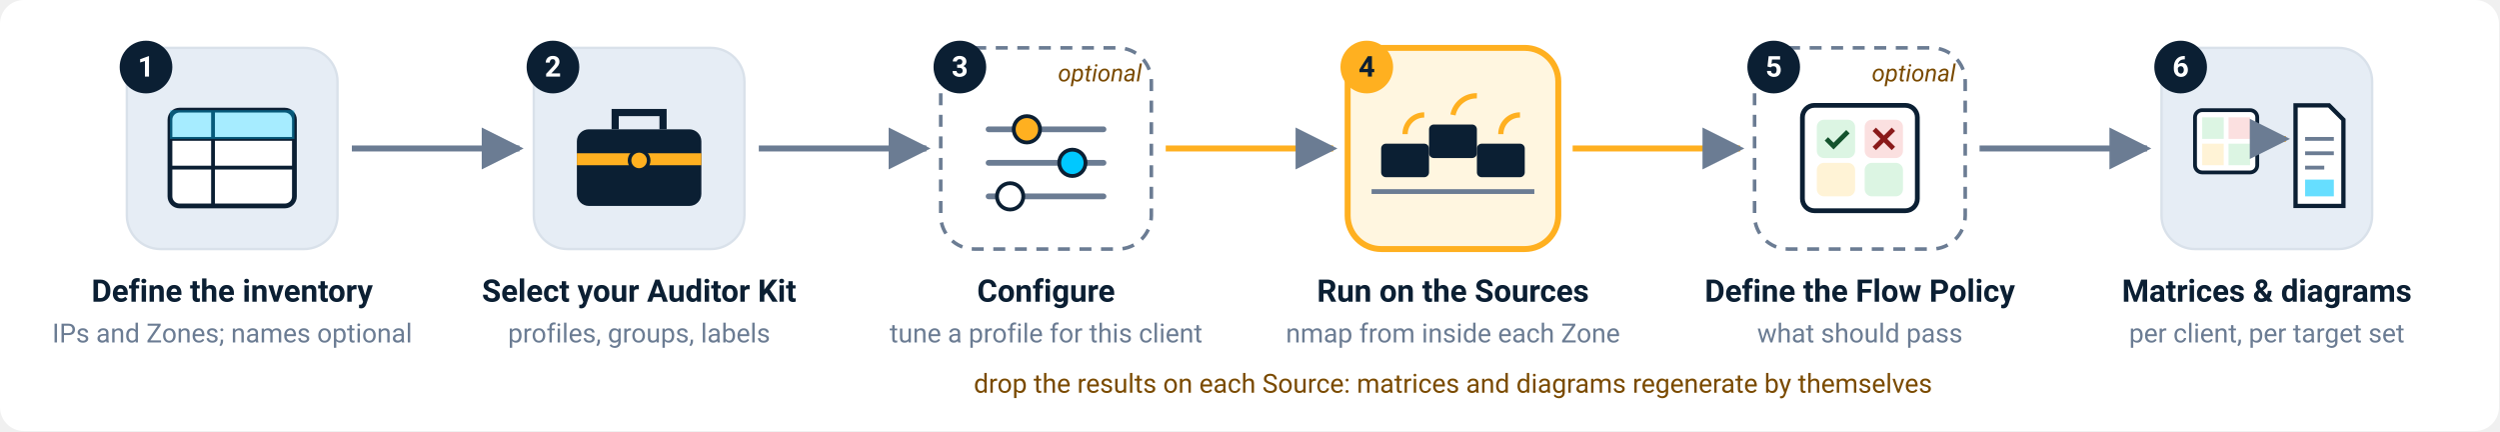
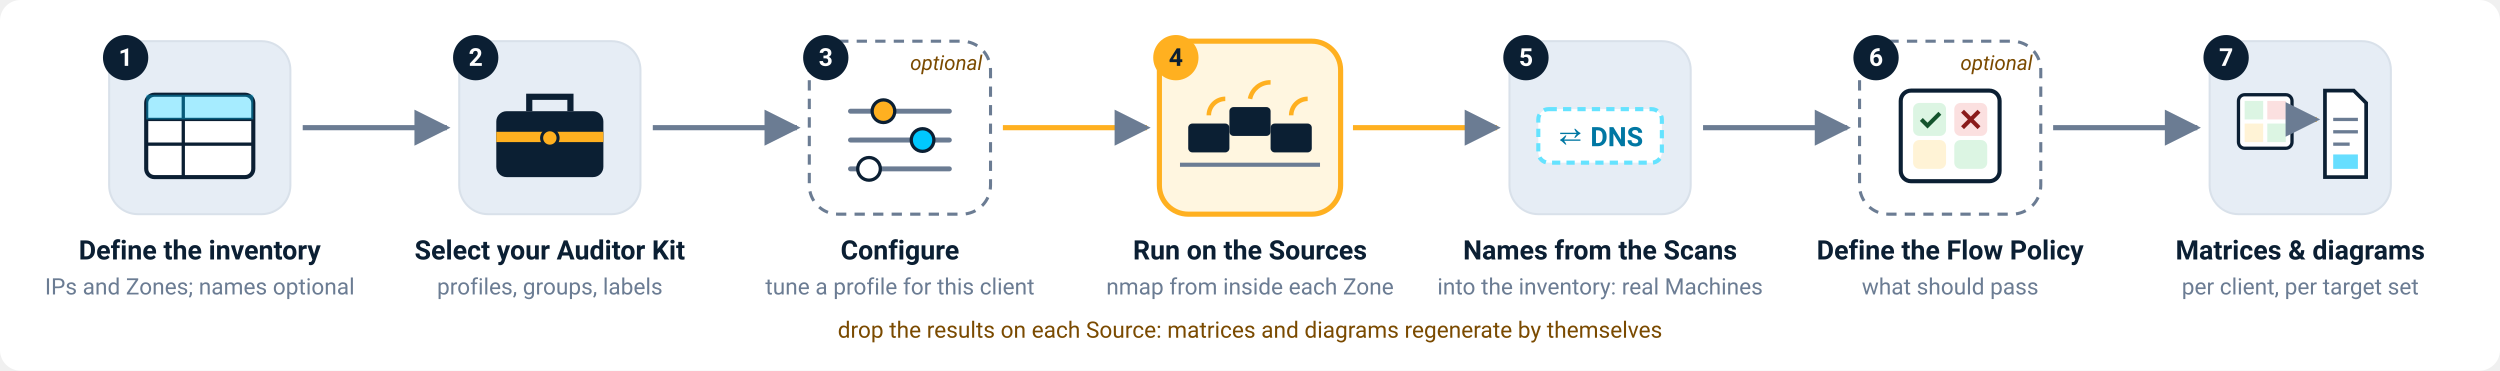
- <svg xmlns="http://www.w3.org/2000/svg" width="1044" height="180" viewBox="-12 -12 1044 180" role="img" aria-label="SegOWL work process in six steps">
-   <rect x="-12" y="-12" width="1044" height="180" rx="10" fill="#fff" />
+ <svg xmlns="http://www.w3.org/2000/svg" width="1214" height="180" viewBox="-12 -12 1214 180" role="img" aria-label="SegOWL work process in seven steps">
+   <rect x="-12" y="-12" width="1214" height="180" rx="10" fill="#fff" />
  <defs>
    <marker id="fa" viewBox="0 0 10 10" refX="9" refY="5" markerWidth="7" markerHeight="7" orient="auto">
      <path d="M0 0L10 5L0 10z" fill="#6B7C93" />
    </marker>
  </defs>
  <rect x="41" y="8" width="88" height="84" rx="14" fill="#E6EDF5" stroke="#d9e1ea" stroke-width="1" />
  <circle cx="49" cy="16" r="11" fill="#0B1F33" />
  <text x="49" y="20" text-anchor="middle" fill="#fff" style="font-family:-apple-system,'Segoe UI',Roboto,Helvetica,Arial,sans-serif;font-weight:700;font-size:12px">1</text>
  <g transform="translate(85 54)">
    <rect x="-26" y="-20" width="52" height="40" rx="4" fill="#fff" stroke="#0B1F33" stroke-width="2" />
    <path d="M-26 -8H26M-26 4H26M-8 -20V20" stroke="#0B1F33" stroke-width="1.6" />
    <rect x="-26" y="-20" width="52" height="12" fill="#00C8FF" opacity=".35" />
  </g>
  <text x="85" y="114" text-anchor="middle" style="font-family:-apple-system,'Segoe UI',Roboto,Helvetica,Arial,sans-serif;font-weight:700;font-size:13px;fill:#0B1F33">Define the inventory</text>
  <text x="85" y="131" text-anchor="middle" style="font-family:-apple-system,'Segoe UI',Roboto,Helvetica,Arial,sans-serif;font-weight:400;font-size:11px;fill:#6B7C93">IPs and Zones; names optional</text>
  <path d="M135 50H205" stroke="#6B7C93" stroke-width="2.5" marker-end="url(#fa)" />
  <rect x="211" y="8" width="88" height="84" rx="14" fill="#E6EDF5" stroke="#d9e1ea" stroke-width="1" />
  <circle cx="219" cy="16" r="11" fill="#0B1F33" />
  <text x="219" y="20" text-anchor="middle" fill="#fff" style="font-family:-apple-system,'Segoe UI',Roboto,Helvetica,Arial,sans-serif;font-weight:700;font-size:12px">2</text>
  <g transform="translate(255 54)">
    <rect x="-26" y="-12" width="52" height="32" rx="5" fill="#0B1F33" />
    <path d="M-10 -12V-19H10V-12" fill="none" stroke="#0B1F33" stroke-width="3" />
    <rect x="-26" y="-2" width="52" height="5" fill="#FFB020" />
    <circle cx="0" cy="1" r="4" fill="#FFB020" stroke="#0B1F33" stroke-width="1.5" />
  </g>
  <text x="255" y="114" text-anchor="middle" style="font-family:-apple-system,'Segoe UI',Roboto,Helvetica,Arial,sans-serif;font-weight:700;font-size:13px;fill:#0B1F33">Select your Auditor Kit</text>
  <text x="255" y="131" text-anchor="middle" style="font-family:-apple-system,'Segoe UI',Roboto,Helvetica,Arial,sans-serif;font-weight:400;font-size:11px;fill:#6B7C93">profiles, groups, labels</text>
  <path d="M305 50H375" stroke="#6B7C93" stroke-width="2.5" marker-end="url(#fa)" />
  <rect x="381" y="8" width="88" height="84" rx="14" fill="#fff" stroke="#6B7C93" stroke-width="1.5" stroke-dasharray="5 4" />
  <circle cx="389" cy="16" r="11" fill="#0B1F33" />
  <text x="389" y="20" text-anchor="middle" fill="#fff" style="font-family:-apple-system,'Segoe UI',Roboto,Helvetica,Arial,sans-serif;font-weight:700;font-size:12px">3</text>
  <text x="465" y="22" text-anchor="end" style="font-family:-apple-system,'Segoe UI',Roboto,Helvetica,Arial,sans-serif;font-style:italic;font-size:10px;fill:#7a4a00">optional</text>
  <g transform="translate(425 54)">
    <path d="M-24 -12H24M-24 2H24M-24 16H24" stroke="#6B7C93" stroke-width="2.4" stroke-linecap="round" />
    <circle cx="-8" cy="-12" r="5.5" fill="#FFB020" stroke="#0B1F33" stroke-width="1.6" />
    <circle cx="11" cy="2" r="5.5" fill="#00C8FF" stroke="#0B1F33" stroke-width="1.6" />
    <circle cx="-15" cy="16" r="5.5" fill="#fff" stroke="#0B1F33" stroke-width="1.6" />
  </g>
  <text x="425" y="114" text-anchor="middle" style="font-family:-apple-system,'Segoe UI',Roboto,Helvetica,Arial,sans-serif;font-weight:700;font-size:13px;fill:#0B1F33">Configure</text>
  <text x="425" y="131" text-anchor="middle" style="font-family:-apple-system,'Segoe UI',Roboto,Helvetica,Arial,sans-serif;font-weight:400;font-size:11px;fill:#6B7C93">tune a profile for this client</text>
  <path d="M475 50H545" stroke="#FFB020" stroke-width="2.5" marker-end="url(#fa)" />
  <rect x="551" y="8" width="88" height="84" rx="14" fill="#fff6e0" stroke="#FFB020" stroke-width="2.5" />
  <circle cx="559" cy="16" r="11" fill="#FFB020" />
  <text x="559" y="20" text-anchor="middle" fill="#0B1F33" style="font-family:-apple-system,'Segoe UI',Roboto,Helvetica,Arial,sans-serif;font-weight:700;font-size:12px">4</text>
  <g transform="translate(595 54)">
    <rect x="-30" y="-6" width="20" height="14" rx="2" fill="#0B1F33" />
    <rect x="-10" y="-14" width="20" height="14" rx="2" fill="#0B1F33" />
    <rect x="10" y="-6" width="20" height="14" rx="2" fill="#0B1F33" />
    <path d="M-20 -10A8 8 0 0 1 -12 -18M0 -18A10 10 0 0 1 10 -26M20 -10A8 8 0 0 1 28 -18" fill="none" stroke="#FFB020" stroke-width="2.2" />
    <path d="M-34 14H34" stroke="#6B7C93" stroke-width="2" />
  </g>
  <text x="595" y="114" text-anchor="middle" style="font-family:-apple-system,'Segoe UI',Roboto,Helvetica,Arial,sans-serif;font-weight:700;font-size:13px;fill:#0B1F33">Run on the Sources</text>
  <text x="595" y="131" text-anchor="middle" style="font-family:-apple-system,'Segoe UI',Roboto,Helvetica,Arial,sans-serif;font-weight:400;font-size:11px;fill:#6B7C93">nmap from inside each Zone</text>
  <path d="M645 50H715" stroke="#FFB020" stroke-width="2.5" marker-end="url(#fa)" />
-   <rect x="721" y="8" width="88" height="84" rx="14" fill="#fff" stroke="#6B7C93" stroke-width="1.5" stroke-dasharray="5 4" />
+   <rect x="721" y="8" width="88" height="84" rx="14" fill="#E6EDF5" stroke="#d9e1ea" stroke-width="1" />
  <circle cx="729" cy="16" r="11" fill="#0B1F33" />
  <text x="729" y="20" text-anchor="middle" fill="#fff" style="font-family:-apple-system,'Segoe UI',Roboto,Helvetica,Arial,sans-serif;font-weight:700;font-size:12px">5</text>
-   <text x="805" y="22" text-anchor="end" style="font-family:-apple-system,'Segoe UI',Roboto,Helvetica,Arial,sans-serif;font-style:italic;font-size:10px;fill:#7a4a00">optional</text>
  <g transform="translate(765 54)">
-     <rect x="-24" y="-22" width="48" height="44" rx="5" fill="#fff" stroke="#0B1F33" stroke-width="2" />
-     <rect x="-18" y="-16" width="16" height="16" rx="3" fill="#dcf5e3" />
-     <rect x="2" y="-16" width="16" height="16" rx="3" fill="#fbe0e0" />
-     <rect x="-18" y="2" width="16" height="14" rx="3" fill="#fff3d6" />
-     <rect x="2" y="2" width="16" height="14" rx="3" fill="#dcf5e3" />
-     <path d="M-14 -8l3 3 6-6" fill="none" stroke="#14532d" stroke-width="2" />
-     <path d="M6 -12l8 8M14 -12l-8 8" stroke="#8a1a1a" stroke-width="2" />
+     <rect x="-30" y="-13" width="60" height="26" rx="5" fill="#fff" stroke="#65E3FF" stroke-width="2" stroke-dasharray="4 3" />
+     <text x="0" y="5" text-anchor="middle" style="font-family:-apple-system,'Segoe UI',Roboto,Helvetica,Arial,sans-serif;font-weight:700;font-size:13px;fill:#0077a3">⇄ DNS</text>
  </g>
-   <text x="765" y="114" text-anchor="middle" style="font-family:-apple-system,'Segoe UI',Roboto,Helvetica,Arial,sans-serif;font-weight:700;font-size:13px;fill:#0B1F33">Define the Flow Policy</text>
-   <text x="765" y="131" text-anchor="middle" style="font-family:-apple-system,'Segoe UI',Roboto,Helvetica,Arial,sans-serif;font-weight:400;font-size:11px;fill:#6B7C93">what should pass</text>
+   <text x="765" y="114" text-anchor="middle" style="font-family:-apple-system,'Segoe UI',Roboto,Helvetica,Arial,sans-serif;font-weight:700;font-size:13px;fill:#0B1F33">Names from the Scans</text>
+   <text x="765" y="131" text-anchor="middle" style="font-family:-apple-system,'Segoe UI',Roboto,Helvetica,Arial,sans-serif;font-weight:400;font-size:11px;fill:#6B7C93">into the inventory: real Machines</text>
  <path d="M815 50H885" stroke="#6B7C93" stroke-width="2.5" marker-end="url(#fa)" />
-   <rect x="891" y="8" width="88" height="84" rx="14" fill="#E6EDF5" stroke="#d9e1ea" stroke-width="1" />
-   <circle cx="899" cy="16" r="11" fill="#0B1F33" />
-   <text x="899" y="20" text-anchor="middle" fill="#fff" style="font-family:-apple-system,'Segoe UI',Roboto,Helvetica,Arial,sans-serif;font-weight:700;font-size:12px">6</text>
-   <g transform="translate(935 54)">
-     <rect x="-30" y="-20" width="26" height="26" rx="3" fill="#fff" stroke="#0B1F33" stroke-width="1.6" />
-     <rect x="-27" y="-17" width="9" height="9" fill="#dcf5e3" />
-     <rect x="-16" y="-17" width="9" height="9" fill="#fbe0e0" />
-     <rect x="-27" y="-6" width="9" height="9" fill="#fff3d6" />
-     <rect x="-16" y="-6" width="9" height="9" fill="#dcf5e3" />
-     <path d="M0 -8H8" stroke="#FFB020" stroke-width="2.4" marker-end="url(#fa)" />
-     <path d="M12 -22H26L32 -16V20H12Z" fill="#fff" stroke="#0B1F33" stroke-width="1.8" />
-     <path d="M16 -8H28M16 -2H28M16 4H24" stroke="#6B7C93" stroke-width="1.6" />
-     <rect x="16" y="9" width="12" height="7" fill="#00C8FF" opacity=".6" />
+   <g transform="translate(170 0)">
+     <rect x="721" y="8" width="88" height="84" rx="14" fill="#fff" stroke="#6B7C93" stroke-width="1.5" stroke-dasharray="5 4" />
+     <circle cx="729" cy="16" r="11" fill="#0B1F33" />
+     <text x="729" y="20" text-anchor="middle" fill="#fff" style="font-family:-apple-system,'Segoe UI',Roboto,Helvetica,Arial,sans-serif;font-weight:700;font-size:12px">6</text>
+     <text x="805" y="22" text-anchor="end" style="font-family:-apple-system,'Segoe UI',Roboto,Helvetica,Arial,sans-serif;font-style:italic;font-size:10px;fill:#7a4a00">optional</text>
+     <g transform="translate(765 54)">
+       <rect x="-24" y="-22" width="48" height="44" rx="5" fill="#fff" stroke="#0B1F33" stroke-width="2" />
+       <rect x="-18" y="-16" width="16" height="16" rx="3" fill="#dcf5e3" />
+       <rect x="2" y="-16" width="16" height="16" rx="3" fill="#fbe0e0" />
+       <rect x="-18" y="2" width="16" height="14" rx="3" fill="#fff3d6" />
+       <rect x="2" y="2" width="16" height="14" rx="3" fill="#dcf5e3" />
+       <path d="M-14 -8l3 3 6-6" fill="none" stroke="#14532d" stroke-width="2" />
+       <path d="M6 -12l8 8M14 -12l-8 8" stroke="#8a1a1a" stroke-width="2" />
+     </g>
+     <text x="765" y="114" text-anchor="middle" style="font-family:-apple-system,'Segoe UI',Roboto,Helvetica,Arial,sans-serif;font-weight:700;font-size:13px;fill:#0B1F33">Define the Flow Policy</text>
+     <text x="765" y="131" text-anchor="middle" style="font-family:-apple-system,'Segoe UI',Roboto,Helvetica,Arial,sans-serif;font-weight:400;font-size:11px;fill:#6B7C93">what should pass</text>
+     <path d="M815 50H885" stroke="#6B7C93" stroke-width="2.5" marker-end="url(#fa)" />
+     <rect x="891" y="8" width="88" height="84" rx="14" fill="#E6EDF5" stroke="#d9e1ea" stroke-width="1" />
+     <circle cx="899" cy="16" r="11" fill="#0B1F33" />
+     <text x="899" y="20" text-anchor="middle" fill="#fff" style="font-family:-apple-system,'Segoe UI',Roboto,Helvetica,Arial,sans-serif;font-weight:700;font-size:12px">7</text>
+     <g transform="translate(935 54)">
+       <rect x="-30" y="-20" width="26" height="26" rx="3" fill="#fff" stroke="#0B1F33" stroke-width="1.6" />
+       <rect x="-27" y="-17" width="9" height="9" fill="#dcf5e3" />
+       <rect x="-16" y="-17" width="9" height="9" fill="#fbe0e0" />
+       <rect x="-27" y="-6" width="9" height="9" fill="#fff3d6" />
+       <rect x="-16" y="-6" width="9" height="9" fill="#dcf5e3" />
+       <path d="M0 -8H8" stroke="#FFB020" stroke-width="2.4" marker-end="url(#fa)" />
+       <path d="M12 -22H26L32 -16V20H12Z" fill="#fff" stroke="#0B1F33" stroke-width="1.8" />
+       <path d="M16 -8H28M16 -2H28M16 4H24" stroke="#6B7C93" stroke-width="1.6" />
+       <rect x="16" y="9" width="12" height="7" fill="#00C8FF" opacity=".6" />
+     </g>
+     <text x="935" y="114" text-anchor="middle" style="font-family:-apple-system,'Segoe UI',Roboto,Helvetica,Arial,sans-serif;font-weight:700;font-size:13px;fill:#0B1F33">Matrices &amp; diagrams</text>
+     <text x="935" y="131" text-anchor="middle" style="font-family:-apple-system,'Segoe UI',Roboto,Helvetica,Arial,sans-serif;font-weight:400;font-size:11px;fill:#6B7C93">per client, per target set</text>
  </g>
-   <text x="935" y="114" text-anchor="middle" style="font-family:-apple-system,'Segoe UI',Roboto,Helvetica,Arial,sans-serif;font-weight:700;font-size:13px;fill:#0B1F33">Matrices &amp; diagrams</text>
-   <text x="935" y="131" text-anchor="middle" style="font-family:-apple-system,'Segoe UI',Roboto,Helvetica,Arial,sans-serif;font-weight:400;font-size:11px;fill:#6B7C93">per client, per target set</text>
  <text x="595" y="152" text-anchor="middle" fill="#7a4a00" style="font-family:-apple-system,'Segoe UI',Roboto,Helvetica,Arial,sans-serif;font-weight:400;font-size:11px">drop the results on each Source: matrices and diagrams regenerate by themselves</text>
</svg>
